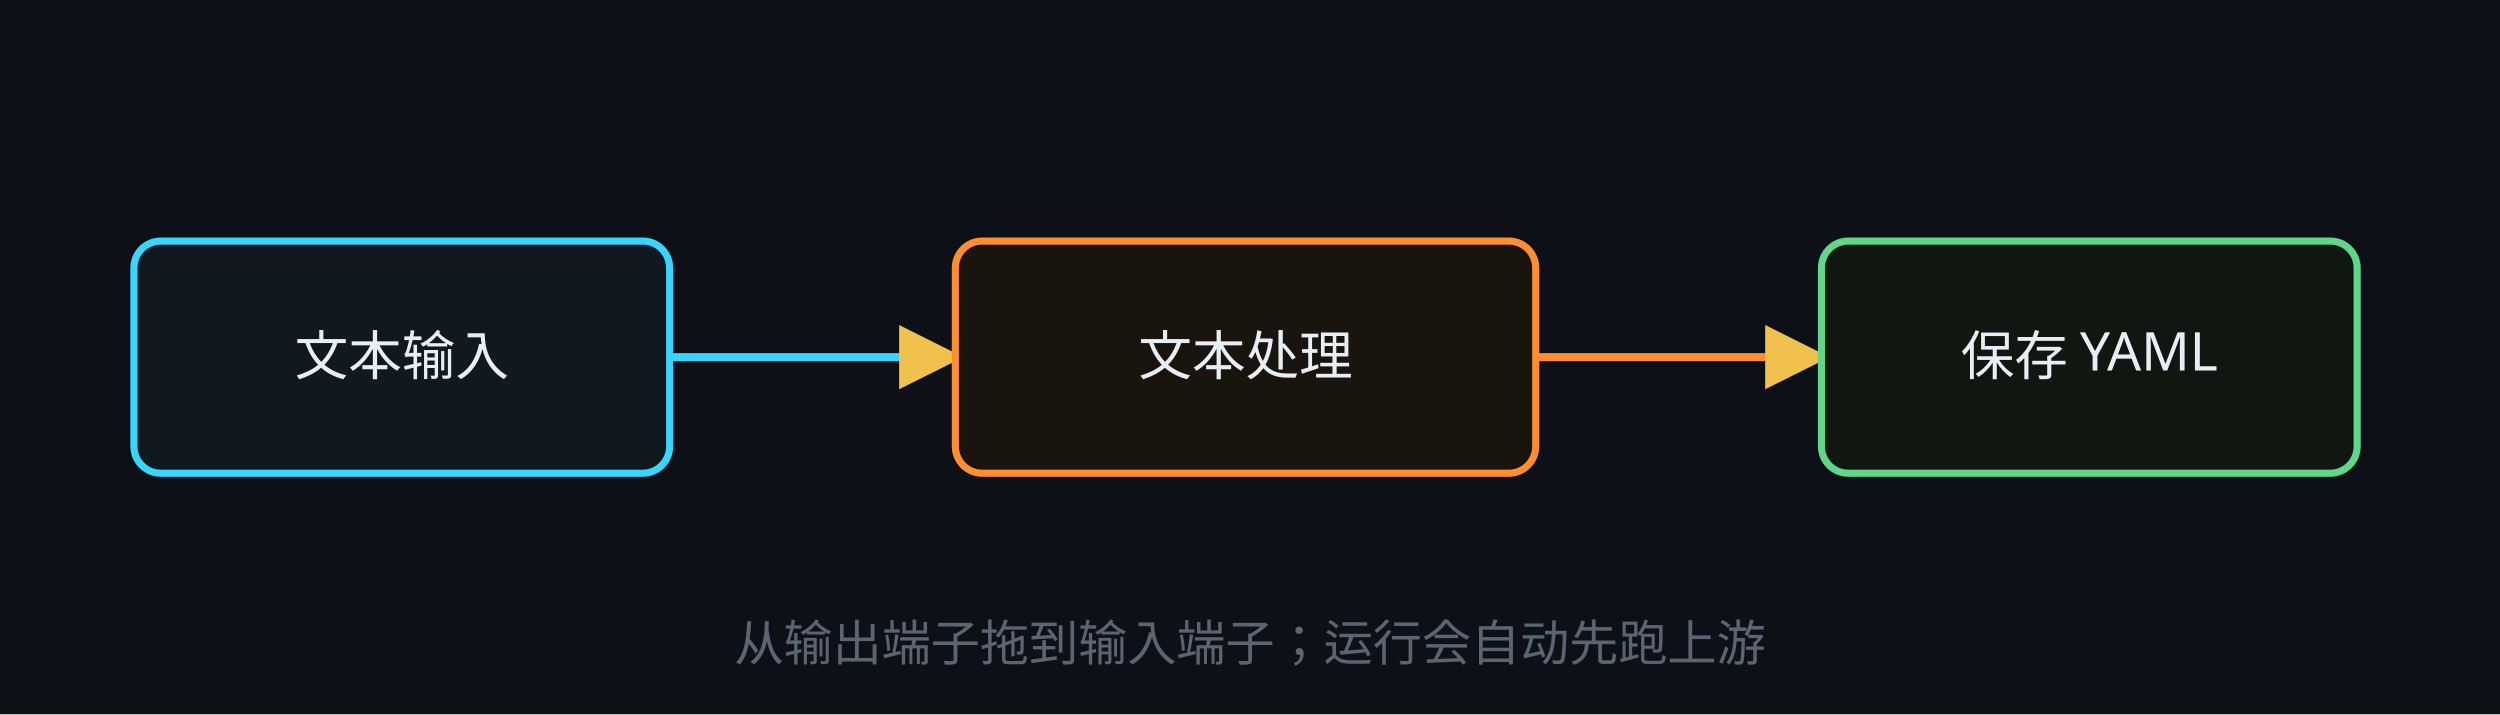
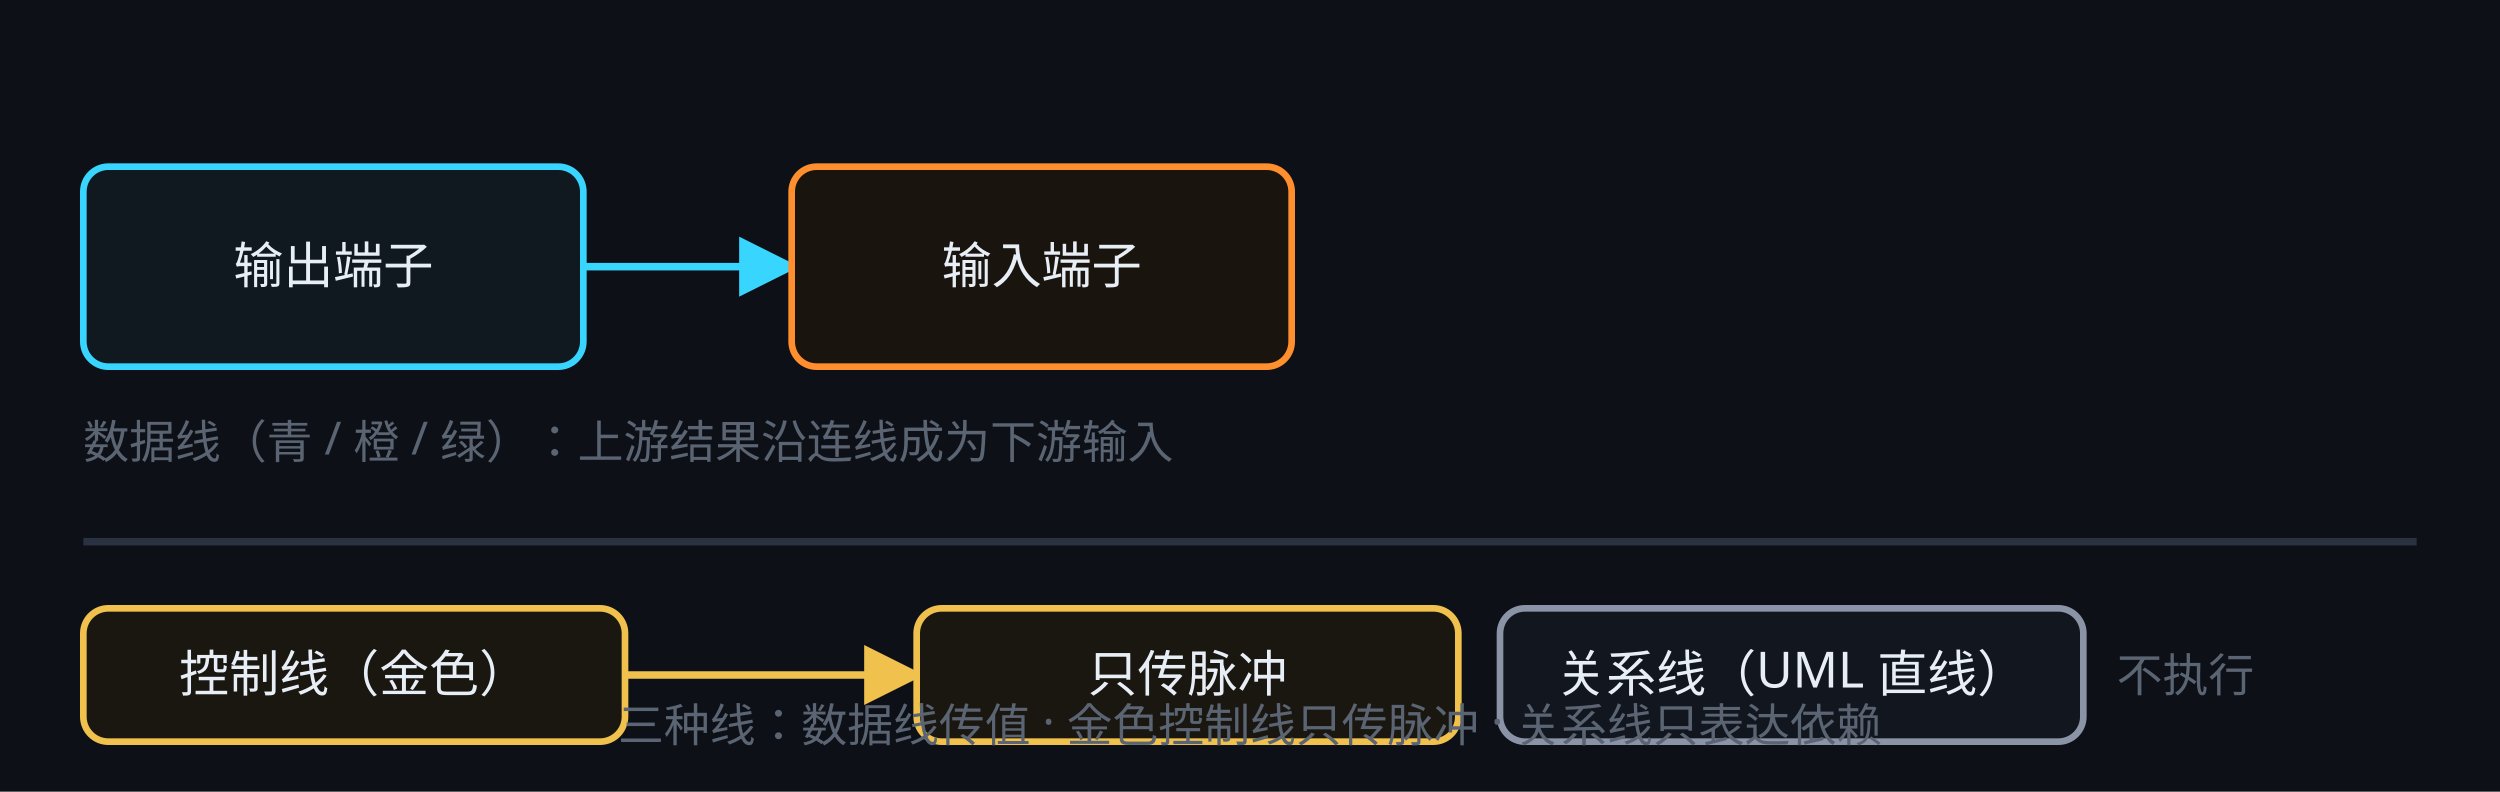
- <svg xmlns="http://www.w3.org/2000/svg" viewBox="0 0 560 160" width="560" height="160">
-   <rect width="560" height="160" fill="#0d1016" />
+ <svg xmlns="http://www.w3.org/2000/svg" viewBox="0 0 600 190" width="600" height="190">
+   <rect width="600" height="190" fill="#0d1016" />
  <defs>
-     <marker id="arr" markerWidth="8" markerHeight="8" refX="7" refY="4" orient="auto">
+     <marker id="arr-gold" markerWidth="8" markerHeight="8" refX="7" refY="4" orient="auto">
      <path d="M0,0 L8,4 L0,8 z" fill="#f0c14d" />
    </marker>
+     <marker id="arr-cyan" markerWidth="8" markerHeight="8" refX="7" refY="4" orient="auto">
+       <path d="M0,0 L8,4 L0,8 z" fill="#38d6ff" />
+     </marker>
+     <marker id="arr-orange" markerWidth="8" markerHeight="8" refX="7" refY="4" orient="auto">
+       <path d="M0,0 L8,4 L0,8 z" fill="#ff8f2e" />
+     </marker>
+     <marker id="arr-green" markerWidth="8" markerHeight="8" refX="7" refY="4" orient="auto">
+       <path d="M0,0 L8,4 L0,8 z" fill="#5fd68a" />
+     </marker>
+     <marker id="arr-red" markerWidth="8" markerHeight="8" refX="7" refY="4" orient="auto">
+       <path d="M0,0 L8,4 L0,8 z" fill="#ff6b6b" />
+     </marker>
+     <marker id="arr-purple" markerWidth="8" markerHeight="8" refX="7" refY="4" orient="auto">
+       <path d="M0,0 L8,4 L0,8 z" fill="#c792ea" />
+     </marker>
  </defs>
-   <rect x="30" y="54" width="120" height="52" rx="6" fill="#101820" stroke="#38d6ff" stroke-width="1.6" />
-   <text x="90" y="84" text-anchor="middle" fill="#e8eef6" font-size="12" font-family="Segoe UI,sans-serif">文本输入</text>
-   <line x1="150" y1="80" x2="214" y2="80" stroke="#38d6ff" stroke-width="1.8" marker-end="url(#arr)" />
-   <rect x="214" y="54" width="130" height="52" rx="6" fill="#1a140e" stroke="#ff8f2e" stroke-width="1.6" />
-   <text x="279" y="84" text-anchor="middle" fill="#e8eef6" font-size="12" font-family="Segoe UI,sans-serif">文本处理</text>
-   <line x1="344" y1="80" x2="408" y2="80" stroke="#ff8f2e" stroke-width="1.8" marker-end="url(#arr)" />
-   <rect x="408" y="54" width="120" height="52" rx="6" fill="#101610" stroke="#5fd68a" stroke-width="1.6" />
-   <text x="468" y="84" text-anchor="middle" fill="#e8eef6" font-size="12" font-family="Segoe UI,sans-serif">保存 YAML</text>
-   <text x="280" y="148" text-anchor="middle" fill="#5a6472" font-size="11" font-family="Segoe UI,sans-serif">从输出端子拖到输入端子；运行会自动先跑上游</text>
+   <rect x="20" y="40" width="120" height="48" rx="6" fill="#101820" stroke="#38d6ff" stroke-width="1.6" />
+   <text x="80" y="68" text-anchor="middle" fill="#e8eef6" font-size="12" font-family="Segoe UI,sans-serif">输出端子</text>
+   <line x1="140" y1="64" x2="190" y2="64" stroke="#38d6ff" stroke-width="1.8" marker-end="url(#arr-cyan)" />
+   <rect x="190" y="40" width="120" height="48" rx="6" fill="#1a140e" stroke="#ff8f2e" stroke-width="1.6" />
+   <text x="250" y="68" text-anchor="middle" fill="#e8eef6" font-size="12" font-family="Segoe UI,sans-serif">输入端子</text>
+   <text x="20" y="110" fill="#5a6472" font-size="11" font-family="Segoe UI,sans-serif">数据线（青 / 橙 / 绿）：上游结果沿连线成为下游输入</text>
+   <line x1="20" y1="130" x2="580" y2="130" stroke="#2a3140" stroke-width="1.8" />
+   <rect x="20" y="146" width="130" height="32" rx="6" fill="#1a1610" stroke="#f0c14d" stroke-width="1.6" />
+   <text x="85" y="166" text-anchor="middle" fill="#e8eef6" font-size="12" font-family="Segoe UI,sans-serif">控制线（金色）</text>
+   <line x1="150" y1="162" x2="220" y2="162" stroke="#f0c14d" stroke-width="1.8" marker-end="url(#arr-gold)" />
+   <rect x="220" y="146" width="130" height="32" rx="6" fill="#1a1610" stroke="#f0c14d" stroke-width="1.6" />
+   <text x="285" y="166" text-anchor="middle" fill="#e8eef6" font-size="12" font-family="Segoe UI,sans-serif">只传脉冲</text>
+   <rect x="360" y="146" width="140" height="32" rx="6" fill="#12161e" stroke="#8a94a6" stroke-width="1.6" />
+   <text x="430" y="166" text-anchor="middle" fill="#e8eef6" font-size="12" font-family="Segoe UI,sans-serif">关系线（UML 直线）</text>
+   <text x="508" y="166" fill="#5a6472" font-size="11" font-family="Segoe UI,sans-serif">不执行</text>
+   <text x="300" y="178" text-anchor="middle" fill="#5a6472" font-size="11" font-family="Segoe UI,sans-serif">三种线：数据线传值 · 金色控制线只传脉冲 · 关系线只表达依赖</text>
</svg>
